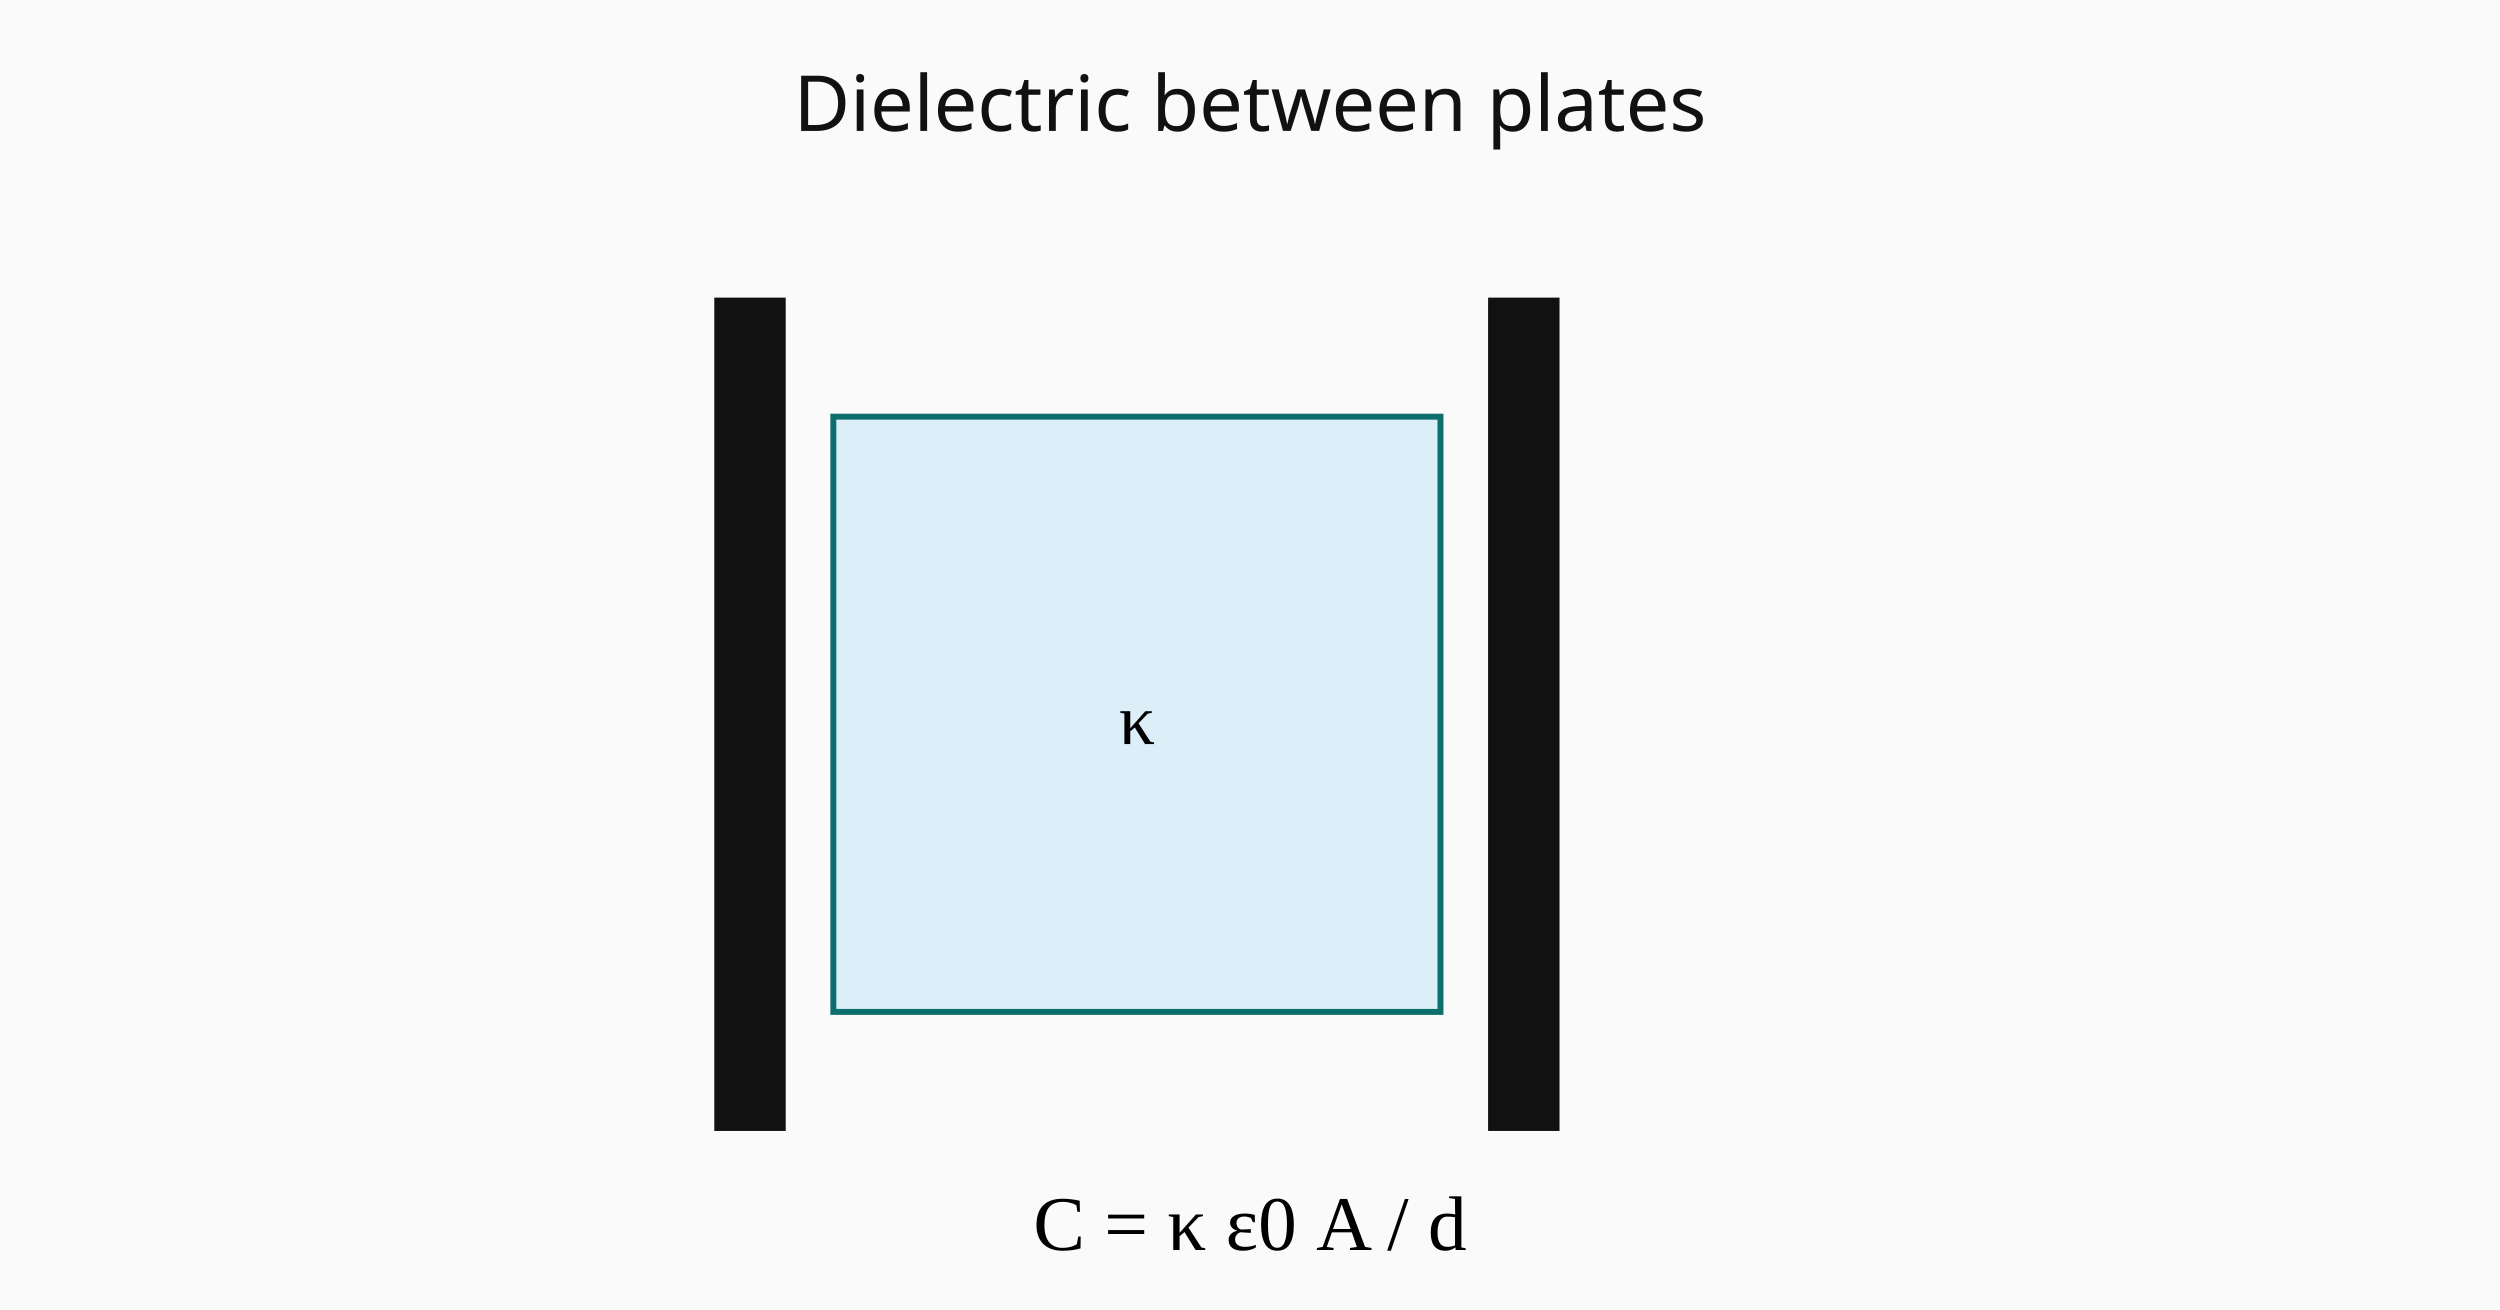
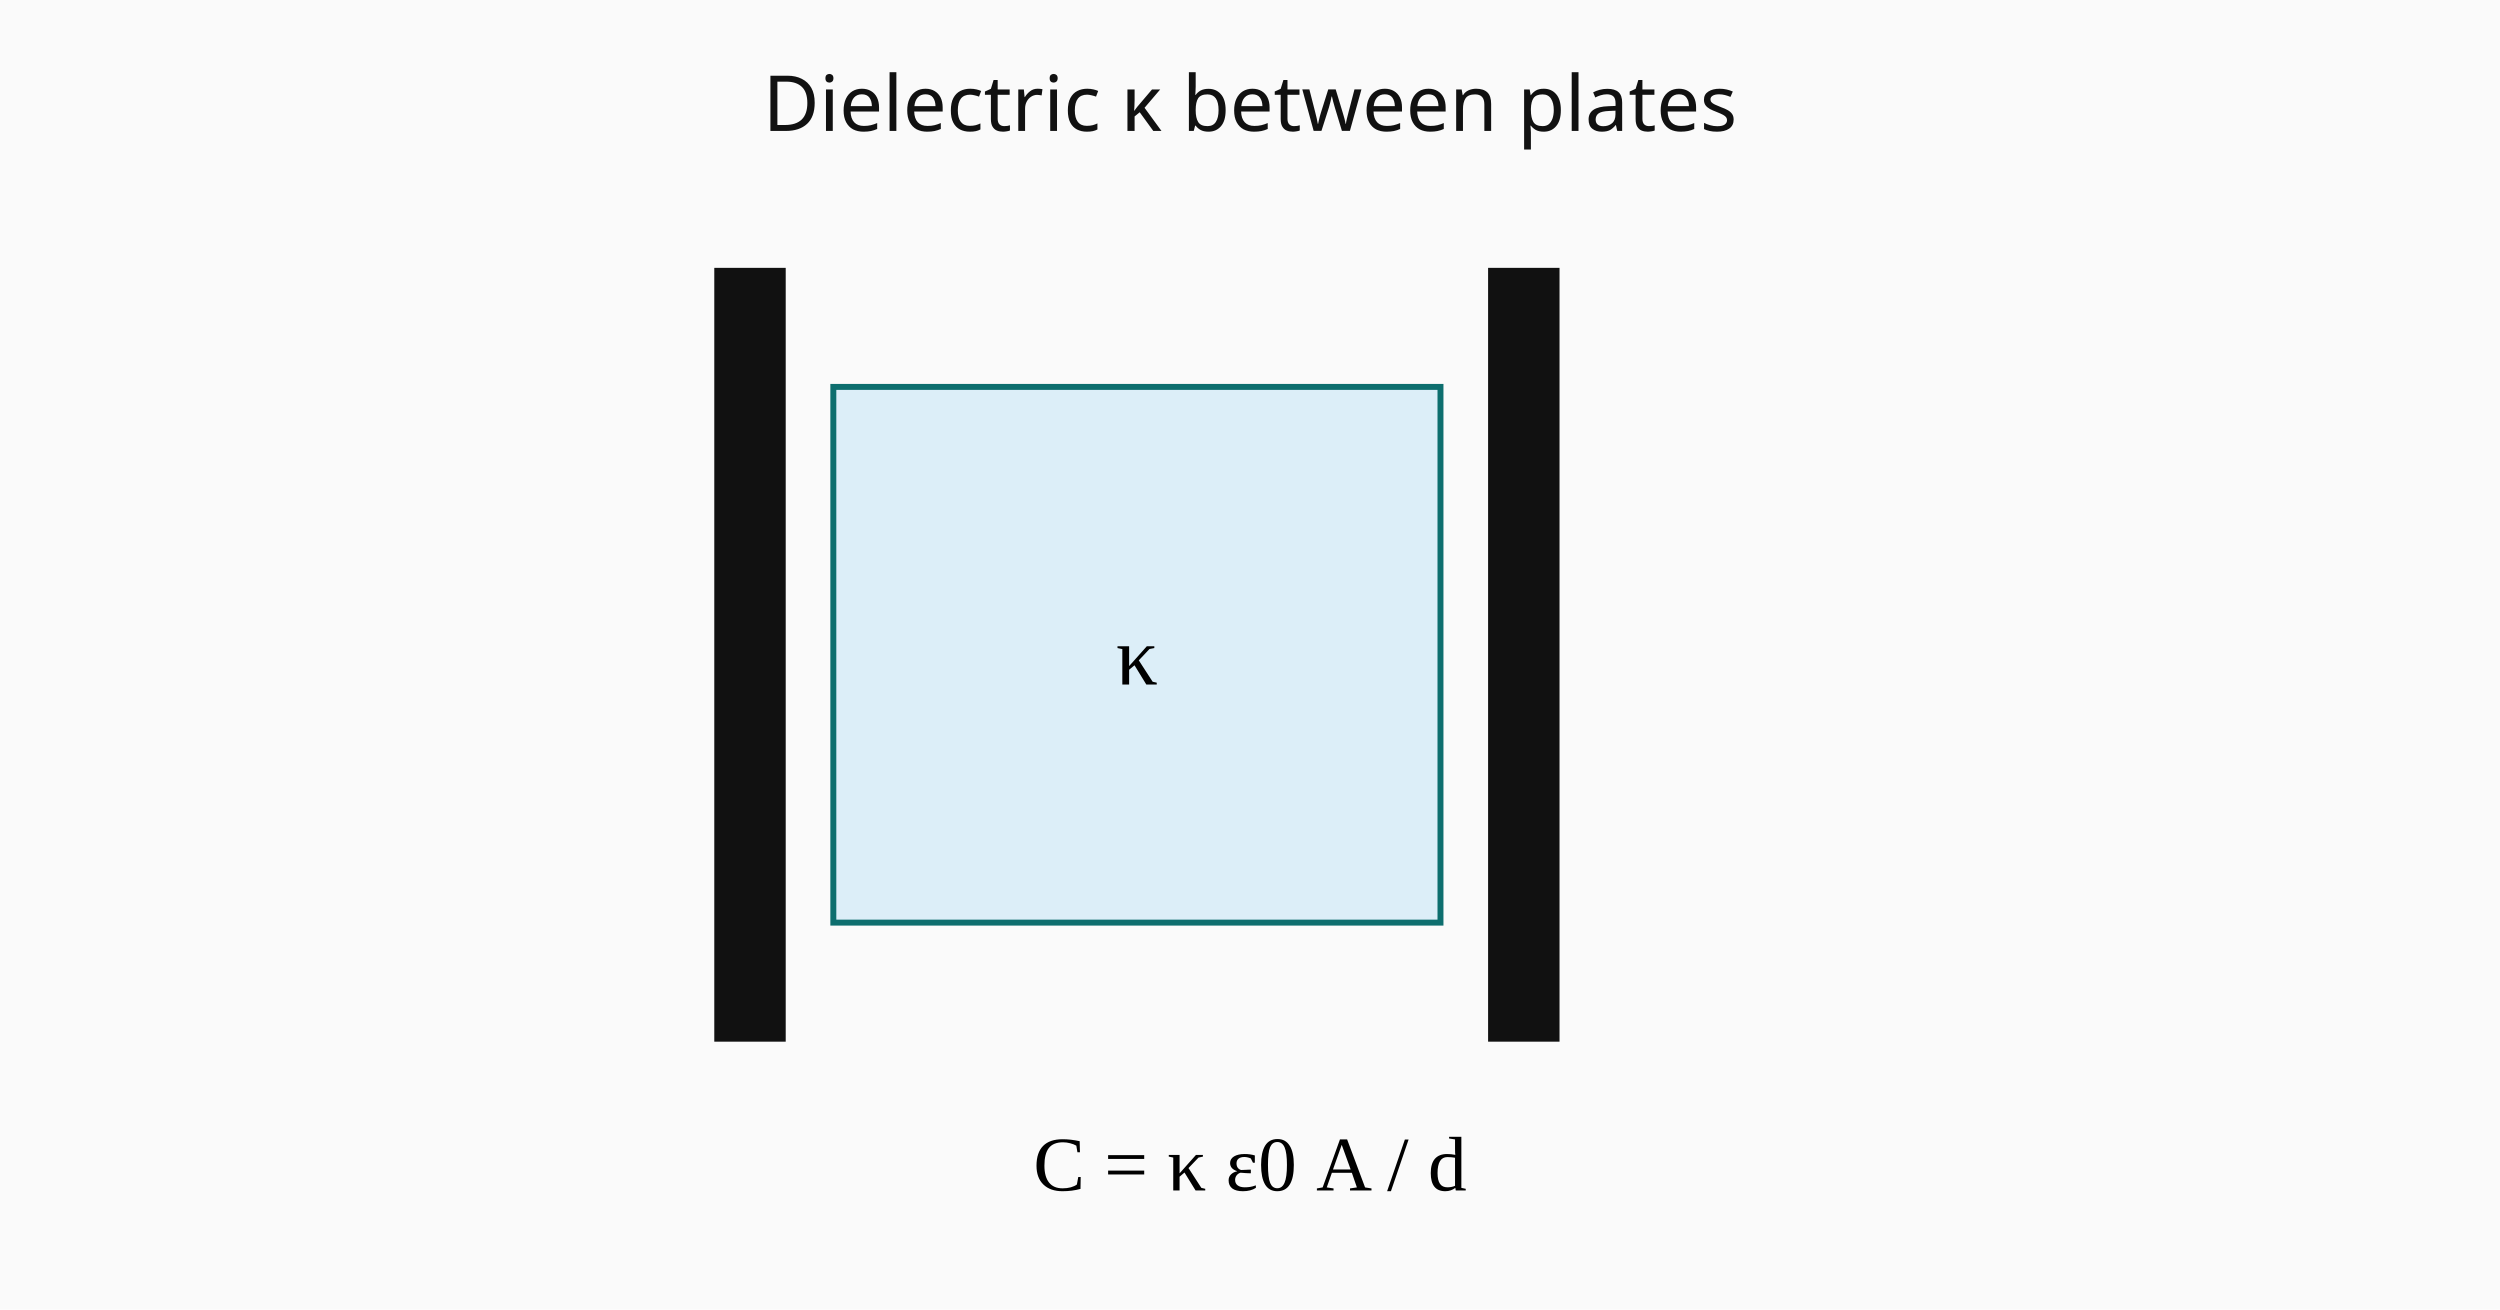
- <svg xmlns="http://www.w3.org/2000/svg" viewBox="0 0 420 220" role="img" aria-label="Dielectric between plates">
+ <svg xmlns="http://www.w3.org/2000/svg" viewBox="0 0 420 220" role="img" aria-label="Dielectric κ between plates">
  <rect width="420" height="220" fill="#fafafa" />
-   <text x="210" y="22" text-anchor="middle" font-family="Figtree,Segoe UI,sans-serif" font-size="13" fill="#111">Dielectric between plates</text>
-   <rect x="120" y="50" width="12" height="140" fill="#111" />
-   <rect x="250" y="50" width="12" height="140" fill="#111" />
-   <rect x="140" y="70" width="102" height="100" fill="#dceef8" stroke="#0d6e6e" />
-   <text x="191" y="125" text-anchor="middle" font-size="12">κ</text>
-   <text x="210" y="210" text-anchor="middle" font-size="13">C = κ ε0 A / d</text>
+   <text x="210" y="22" text-anchor="middle" font-family="Figtree,Segoe UI,sans-serif" font-size="13" fill="#111">Dielectric κ between plates</text>
+   <rect x="120" y="45" width="12" height="130" fill="#111" />
+   <rect x="250" y="45" width="12" height="130" fill="#111" />
+   <rect x="140" y="65" width="102" height="90" fill="#dceef8" stroke="#0d6e6e" />
+   <text x="191" y="115" text-anchor="middle" font-size="14">κ</text>
+   <text x="210" y="200" text-anchor="middle" font-size="13">C = κ ε0 A / d</text>
</svg>
